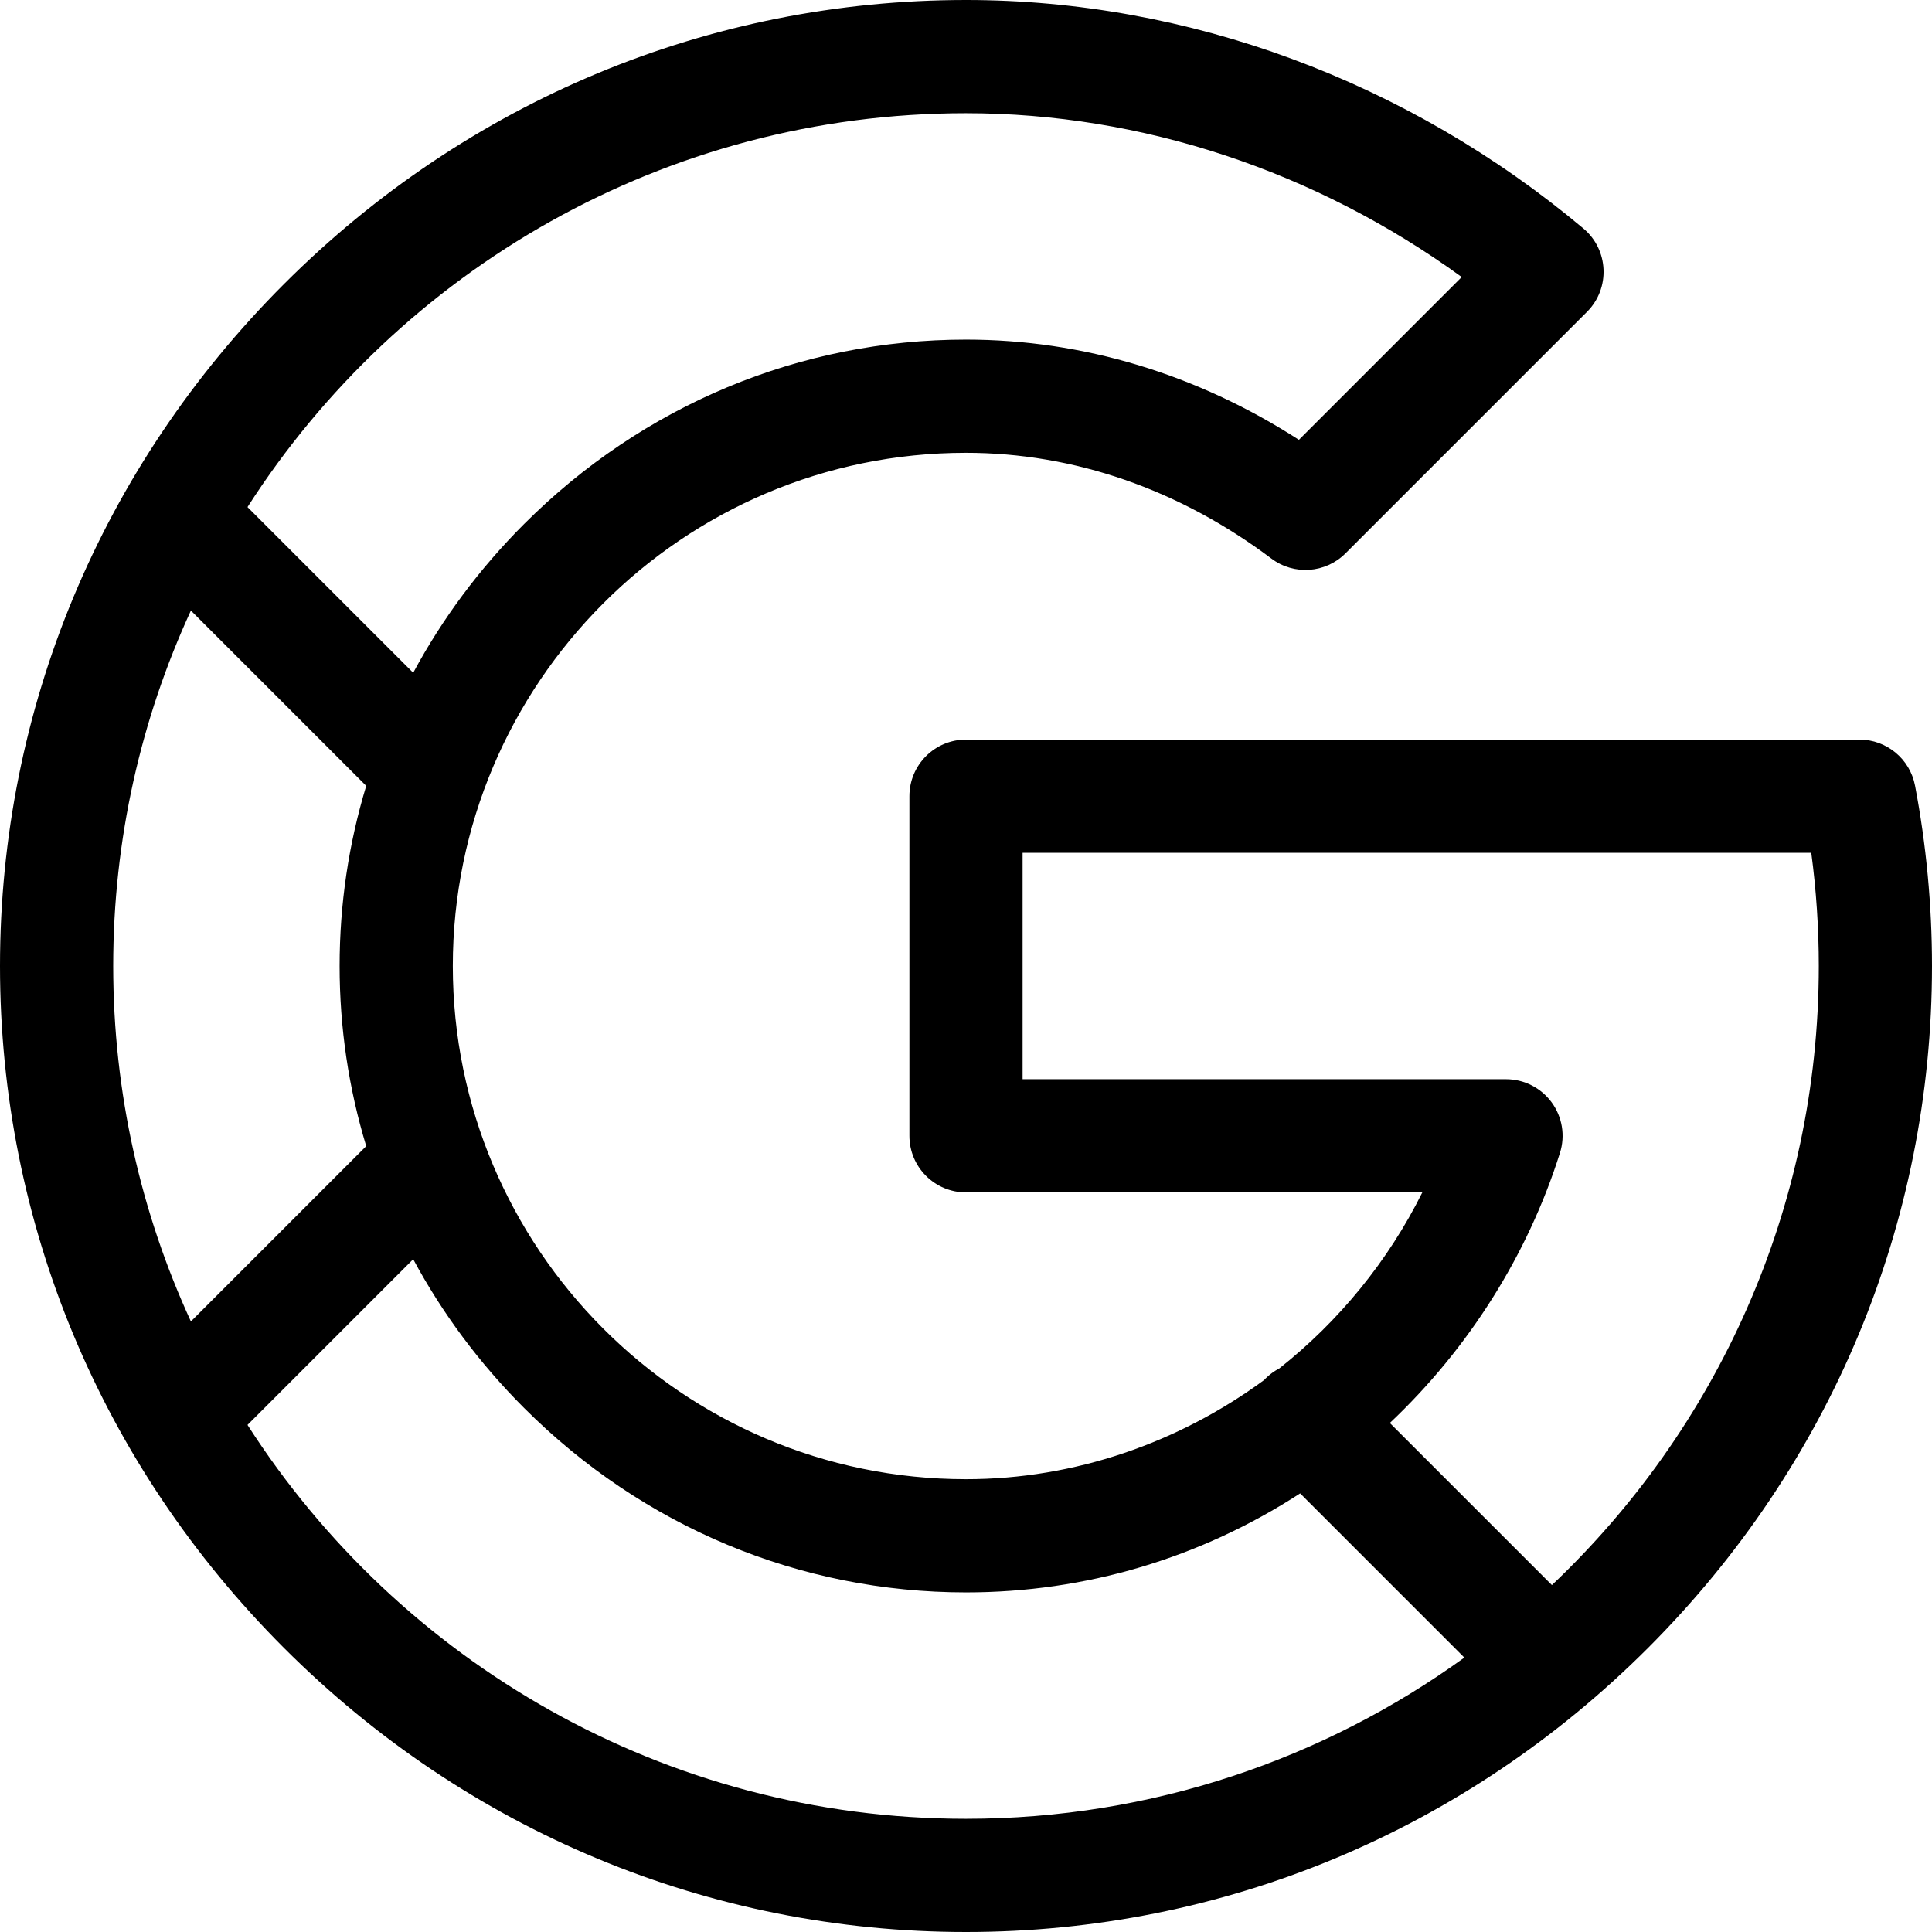
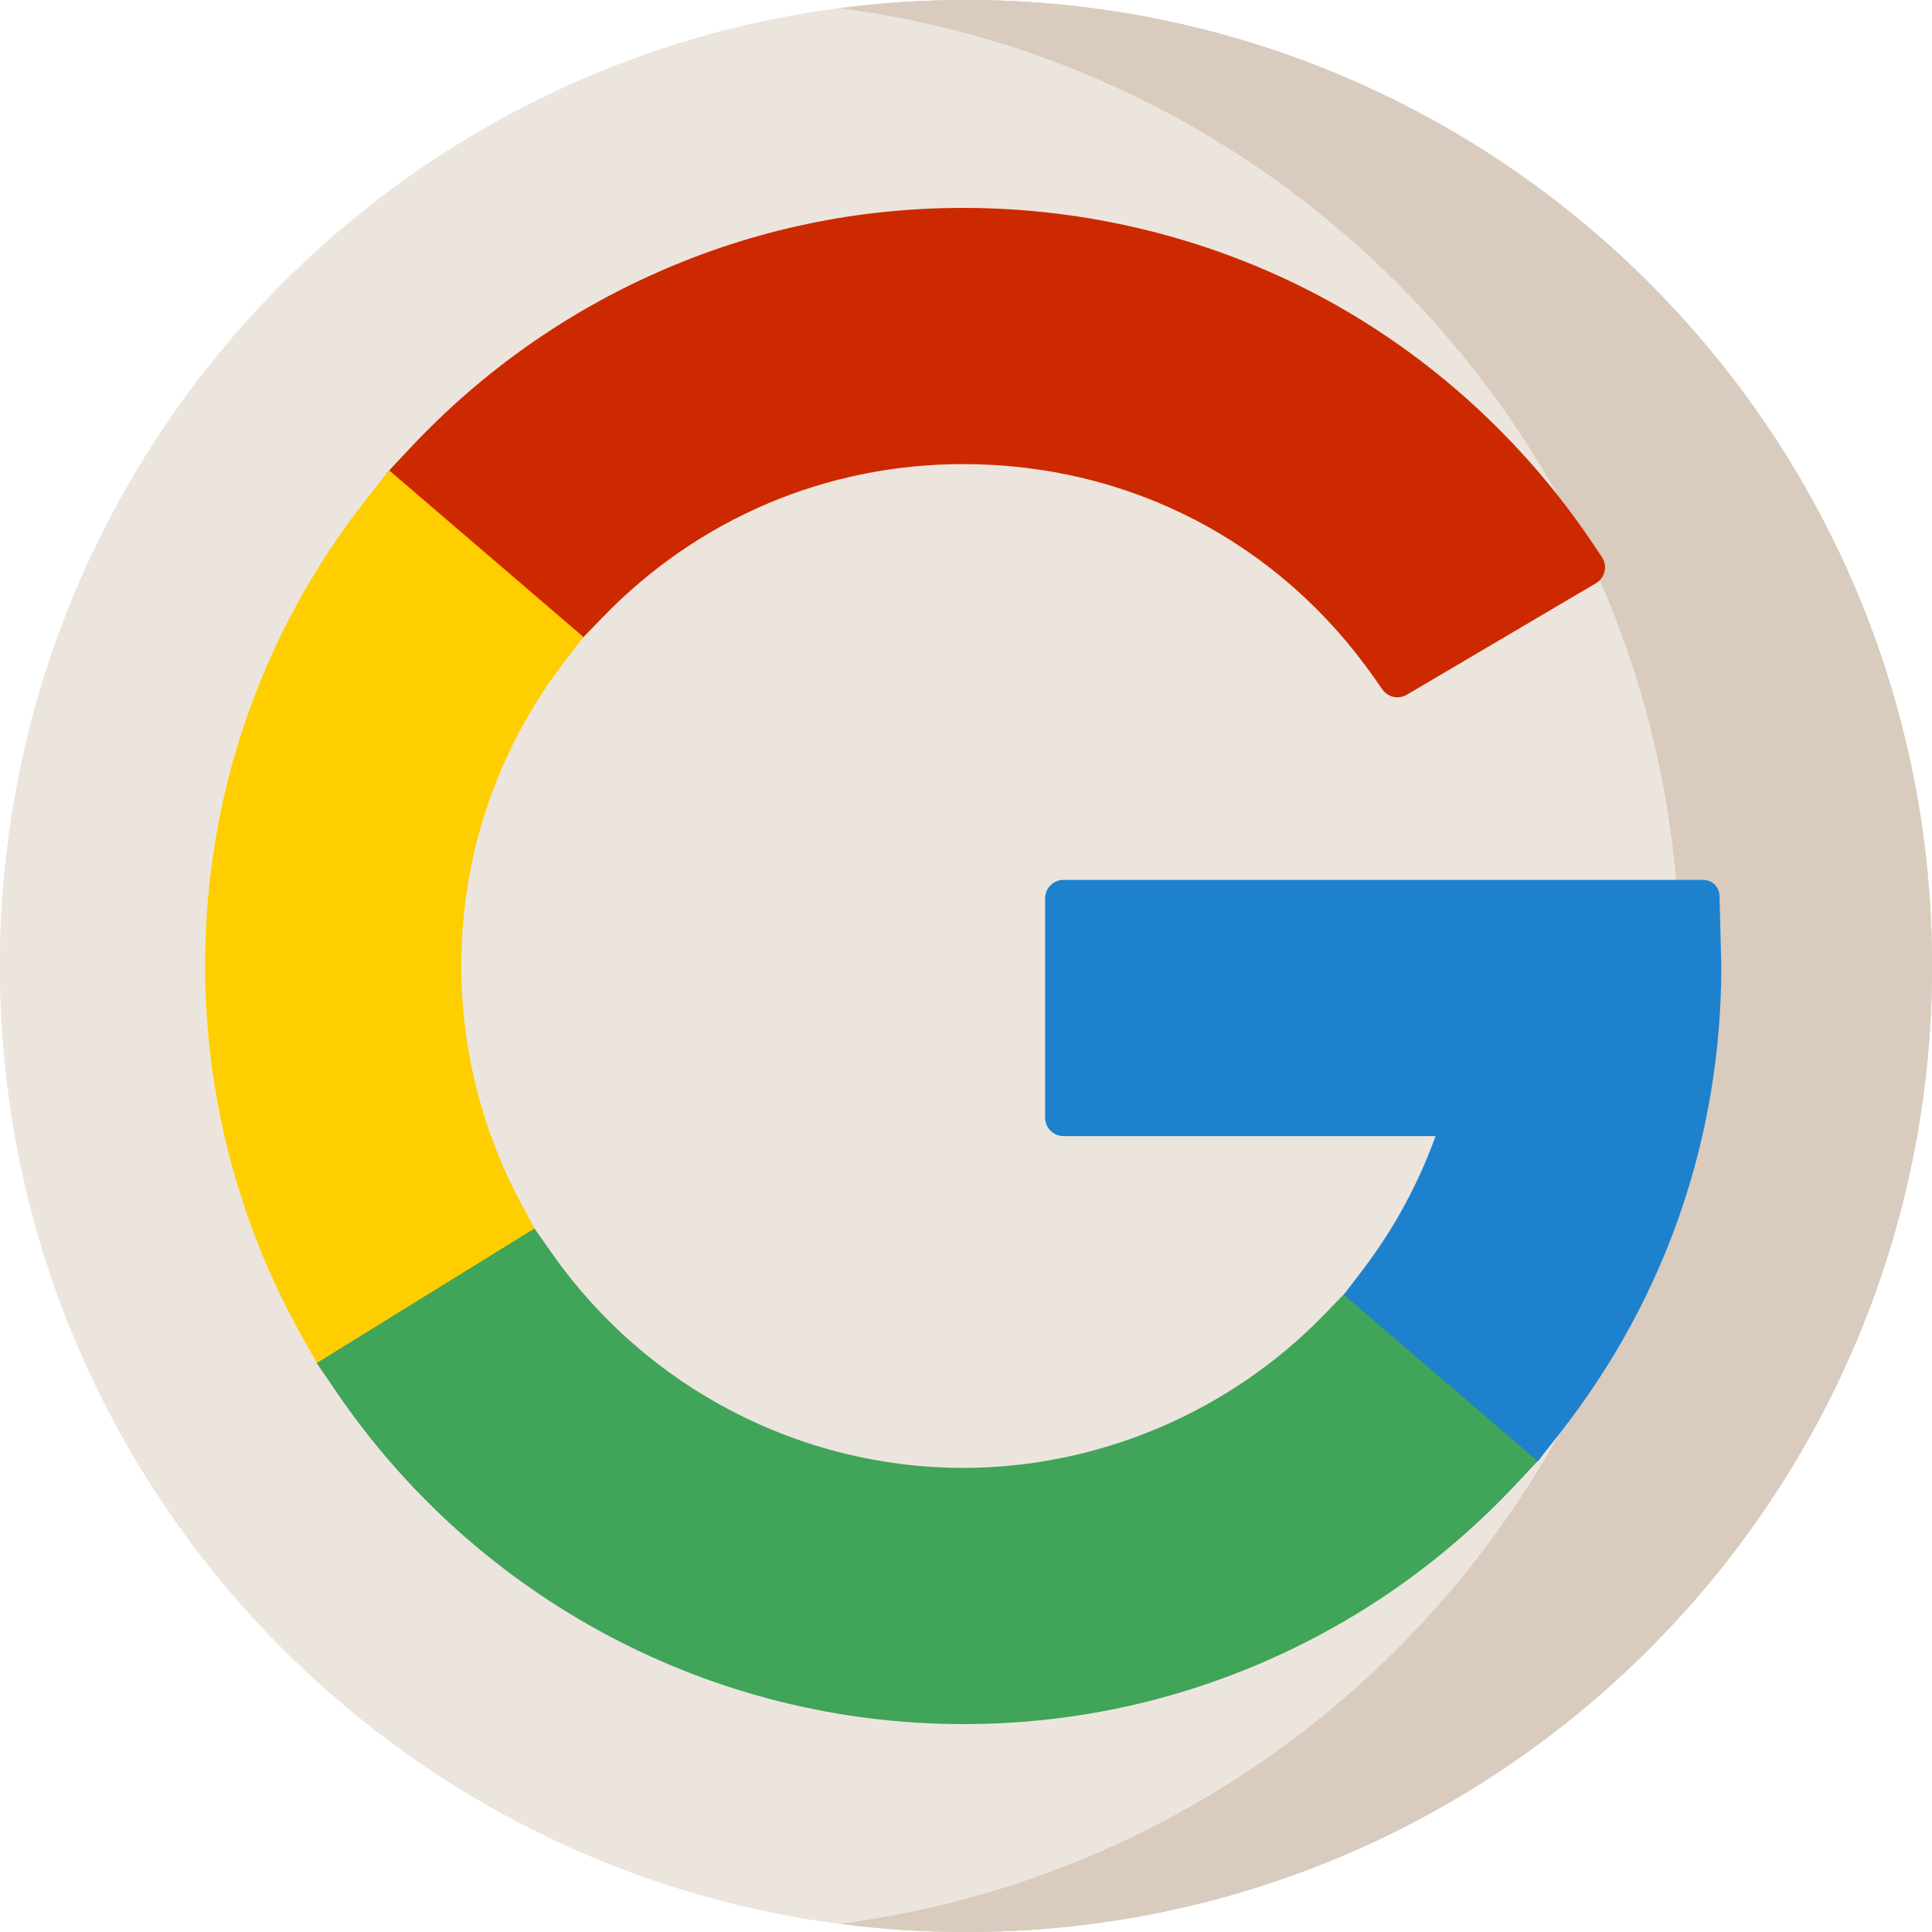
- <svg xmlns="http://www.w3.org/2000/svg" id="Capa_1" enable-background="new 0 0 512 512" height="512" viewBox="0 0 512 512" width="512">
-   <path d="m507.505 208.193c-1.348-7.075-7.533-12.193-14.735-12.193h-236.77c-8.284 0-15 6.716-15 15v90c0 8.284 6.716 15 15 15h120.93c-9.118 18.344-22.201 34.22-37.905 46.655-1.322.689-2.563 1.587-3.673 2.696-.115.115-.213.24-.323.358-22.625 16.616-50.193 26.291-79.029 26.291-75.256 0-136-61.307-136-136 0-74.723 60.777-136 136-136 28.563 0 56.552 9.693 80.944 28.032 5.969 4.489 14.337 3.901 19.62-1.383l64.009-64.009c6.221-6.221 5.773-16.449-.97-22.102-46.568-39.038-104.669-60.538-163.603-60.538-68.01 0-132.194 26.731-180.731 75.268-48.539 48.538-75.269 112.723-75.269 180.732s26.73 132.194 75.269 180.732c48.537 48.537 112.721 75.268 180.731 75.268s132.194-26.731 180.731-75.268c48.539-48.538 75.269-112.723 75.269-180.732 0-16.063-1.513-32.147-4.495-47.807zm-251.505-178.193c46.582 0 92.649 15.316 131.372 43.414l-43.146 43.147c-27.028-17.417-57.28-26.561-88.226-26.561-44.007 0-85.601 17.359-117.121 48.879-11.849 11.85-21.696 25.124-29.373 39.414l-43.915-43.915c40.205-62.725 110.534-104.378 190.409-104.378zm-205.409 131.804 46.461 46.461c-4.644 15.315-7.052 31.357-7.052 47.735s2.408 32.42 7.052 47.735l-46.461 46.461c-13.209-28.691-20.591-60.596-20.591-94.196s7.382-65.505 20.591-94.196zm15 215.818 43.915-43.915c7.677 14.29 17.524 27.564 29.373 39.414 31.52 31.52 73.114 48.879 117.121 48.879 31.656 0 62.025-9.039 88.551-26.237l43.517 43.518c-37.175 26.862-82.802 42.719-132.068 42.719-79.875 0-150.204-41.653-190.409-104.378zm345.681 42.437-42.951-42.952c20.789-19.607 36.547-44.494 45.09-71.599 1.436-4.557.615-9.526-2.21-13.379-2.826-3.853-7.318-6.13-12.097-6.13h-128.104v-60h209.008c1.323 9.913 1.992 19.959 1.992 30 0 64.54-27.198 122.841-70.728 164.06z" />
+ <svg xmlns="http://www.w3.org/2000/svg" version="1.1" id="Layer_1" x="0px" y="0px" viewBox="0 0 512 512" style="enable-background:new 0 0 512 512;" xml:space="preserve">
+   <circle style="fill:#ECE5DD;" cx="256" cy="256" r="256" />
+   <path id="SVGCleanerId_0" style="fill:#D9CBBD;" d="M256,0c-11.317,0-22.461,0.744-33.391,2.167  C348.216,18.53,445.217,125.933,445.217,256s-97.002,237.47-222.609,253.833C233.539,511.256,244.683,512,256,512  c141.385,0,256-114.616,256-256S397.385,0,256,0z" />
+   <path id="SVGCleanerId_1" style="fill:#CD2900;" d="M364.203,179.657c-25.199-36.011-64.905-56.666-108.94-56.666  c-36.301,0-70.242,14.422-95.57,40.607l-5.83,6.029l-51.479-44.154l6.367-6.791c18.615-19.849,40.603-35.478,65.352-46.453  c25.639-11.369,52.946-17.134,81.161-17.134c33.165,0,65.94,8.141,94.781,23.544c28.782,15.372,53.717,38.007,72.107,65.461  l2.37,3.537c1.563,2.333,0.841,5.501-1.578,6.928l-50.126,29.546c-2.197,1.296-5.021,0.682-6.483-1.408L364.203,179.657z" />
+   <path id="SVGCleanerId_2" style="fill:#FFCE00;" d="M79.976,354.072C63.218,324.233,54.359,290.32,54.359,256  c0-45.452,14.868-88.359,42.998-124.081l5.744-7.296l51.487,44.162l-5.103,6.685c-17.814,23.339-27.231,51.186-27.231,80.531  c0,22.016,5.518,43.843,15.959,63.121l4.005,7.395L84.523,362.17L79.976,354.072z" />
+   <path id="SVGCleanerId_3" style="fill:#40A459;" d="M255.263,456.904c-66.426,0-128.513-32.892-166.085-87.983l-5.248-7.696  l57.705-35.662l4.829,6.853c24.968,35.436,65.641,56.592,108.799,56.592c35.847,0,70.748-14.839,95.753-40.713l5.831-6.034  l51.429,44.111l-6.354,6.791c-18.618,19.895-40.622,35.561-65.399,46.564C310.855,451.125,283.516,456.904,255.263,456.904z" />
+   <path style="fill:#1D81CE;" d="M356.125,343.108l5.088-6.684c8.183-10.75,14.649-22.638,19.224-35.344l-98.586-0.002  c-2.698,0-4.885-2.187-4.885-4.885v-58.125c0-2.698,2.187-4.885,4.885-4.885h173.734l0.581,22.928  c-0.022,45.333-14.844,88.145-42.862,123.806l-5.743,7.309L356.125,343.108z" />
+   <path d="M463.957,255.787l-0.57-22.261c-0.116-4.526-3.818-8.135-8.344-8.135H277.524c-4.611,0-8.348,3.736-8.348,8.348v66.783  c0,4.61,3.736,8.348,8.348,8.348l91.286,0.002c-20.371,43.723-64.599,72.346-113.547,72.346  c-69.044,0-125.217-56.173-125.217-125.217s56.173-125.217,125.217-125.217c43.681,0,83.509,22.201,106.539,59.389  c2.389,3.858,7.422,5.099,11.336,2.796l57.55-33.922c1.926-1.135,3.316-2.995,3.859-5.165c0.543-2.169,0.194-4.464-0.971-6.373  c-18.301-30.019-44.085-55.132-74.564-72.628c-31.431-18.039-67.306-27.575-103.75-27.575c-115.075,0-208.696,93.62-208.696,208.696  s93.62,208.696,208.696,208.696S463.959,371.075,463.959,256C463.959,255.93,463.958,255.858,463.957,255.787z M255.263,64  c64.698,0,123.704,31.634,159.491,85.058l-43.255,25.495c-26.598-38.014-69.466-60.466-116.236-60.466  c-39.983,0-76.151,16.627-101.97,43.322l-38.048-32.634C150.299,87.395,200.096,64,255.263,64z M104.351,137.427l38.055,32.64  c-18.218,23.868-29.057,53.656-29.057,85.934c0,24.361,6.173,47.308,17.033,67.36L87.74,349.714  C72.163,321.977,63.263,290.011,63.263,256C63.263,211.288,78.627,170.096,104.351,137.427z M255.263,448  c-65.894,0-124.137-33.371-158.729-84.096l42.651-26.358c25.707,36.484,68.154,60.367,116.078,60.367  c39.312,0,75.935-16.298,102.156-43.429l38.003,32.594C360.36,424.544,310.503,448,255.263,448z M406.303,374.414l-38.006-32.597  c8.744-11.487,15.821-24.422,20.801-38.512c0.904-2.554,0.51-5.389-1.054-7.601c-1.565-2.213-4.106-3.528-6.816-3.528l-95.356-0.002  v-50.087h161.034l0.357,14.019C447.241,300.706,431.932,341.797,406.303,374.414z" />
+   <circle style="fill:#ECE5DD;" cx="256" cy="256" r="256" />
+   <g>
+     <path id="SVGCleanerId_0_1_" style="fill:#D9CBBD;" d="M256,0c-11.317,0-22.461,0.744-33.391,2.167   C348.216,18.53,445.217,125.933,445.217,256s-97.002,237.47-222.609,253.833C233.539,511.256,244.683,512,256,512   c141.385,0,256-114.616,256-256S397.385,0,256,0z" />
+   </g>
+   <g>
+     <path id="SVGCleanerId_1_1_" style="fill:#CD2900;" d="M364.203,179.657c-25.199-36.011-64.905-56.666-108.94-56.666   c-36.301,0-70.242,14.422-95.57,40.607l-5.83,6.029l-51.479-44.154l6.367-6.791c18.615-19.849,40.603-35.478,65.352-46.453   c25.639-11.369,52.946-17.134,81.161-17.134c33.165,0,65.94,8.141,94.781,23.544c28.782,15.372,53.717,38.007,72.107,65.461   l2.37,3.537c1.563,2.333,0.841,5.501-1.578,6.928l-50.126,29.546c-2.197,1.296-5.021,0.682-6.483-1.408L364.203,179.657z" />
+   </g>
+   <g>
+     <path id="SVGCleanerId_2_1_" style="fill:#FFCE00;" d="M79.976,354.072C63.218,324.233,54.359,290.32,54.359,256   c0-45.452,14.868-88.359,42.998-124.081l5.744-7.296l51.487,44.162l-5.103,6.685c-17.814,23.339-27.231,51.186-27.231,80.531   c0,22.016,5.518,43.843,15.959,63.121l4.005,7.395L84.523,362.17L79.976,354.072z" />
+   </g>
+   <g>
+     <path id="SVGCleanerId_3_1_" style="fill:#40A459;" d="M255.263,456.904c-66.426,0-128.513-32.892-166.085-87.983l-5.248-7.696   l57.705-35.662l4.829,6.853c24.968,35.436,65.641,56.592,108.799,56.592c35.847,0,70.748-14.839,95.753-40.713l5.831-6.034   l51.429,44.111l-6.354,6.791c-18.618,19.895-40.622,35.561-65.399,46.564C310.855,451.125,283.516,456.904,255.263,456.904z" />
+   </g>
+   <path style="fill:#1D81CE;" d="M356.125,343.108l5.088-6.684c8.183-10.75,14.649-22.638,19.224-35.344l-98.586-0.002  c-2.698,0-4.885-2.187-4.885-4.885v-58.125c0-2.698,2.187-4.885,4.885-4.885h169.542c2.332,0,4.238,1.859,4.297,4.191l0.475,18.737  c-0.022,45.333-14.844,88.145-42.862,123.806l-5.743,7.309L356.125,343.108z" />
+   <g>
+ </g>
+   <g>
+ </g>
+   <g>
+ </g>
+   <g>
+ </g>
+   <g>
+ </g>
+   <g>
+ </g>
+   <g>
+ </g>
+   <g>
+ </g>
+   <g>
+ </g>
+   <g>
+ </g>
+   <g>
+ </g>
+   <g>
+ </g>
+   <g>
+ </g>
+   <g>
+ </g>
+   <g>
+ </g>
</svg>
